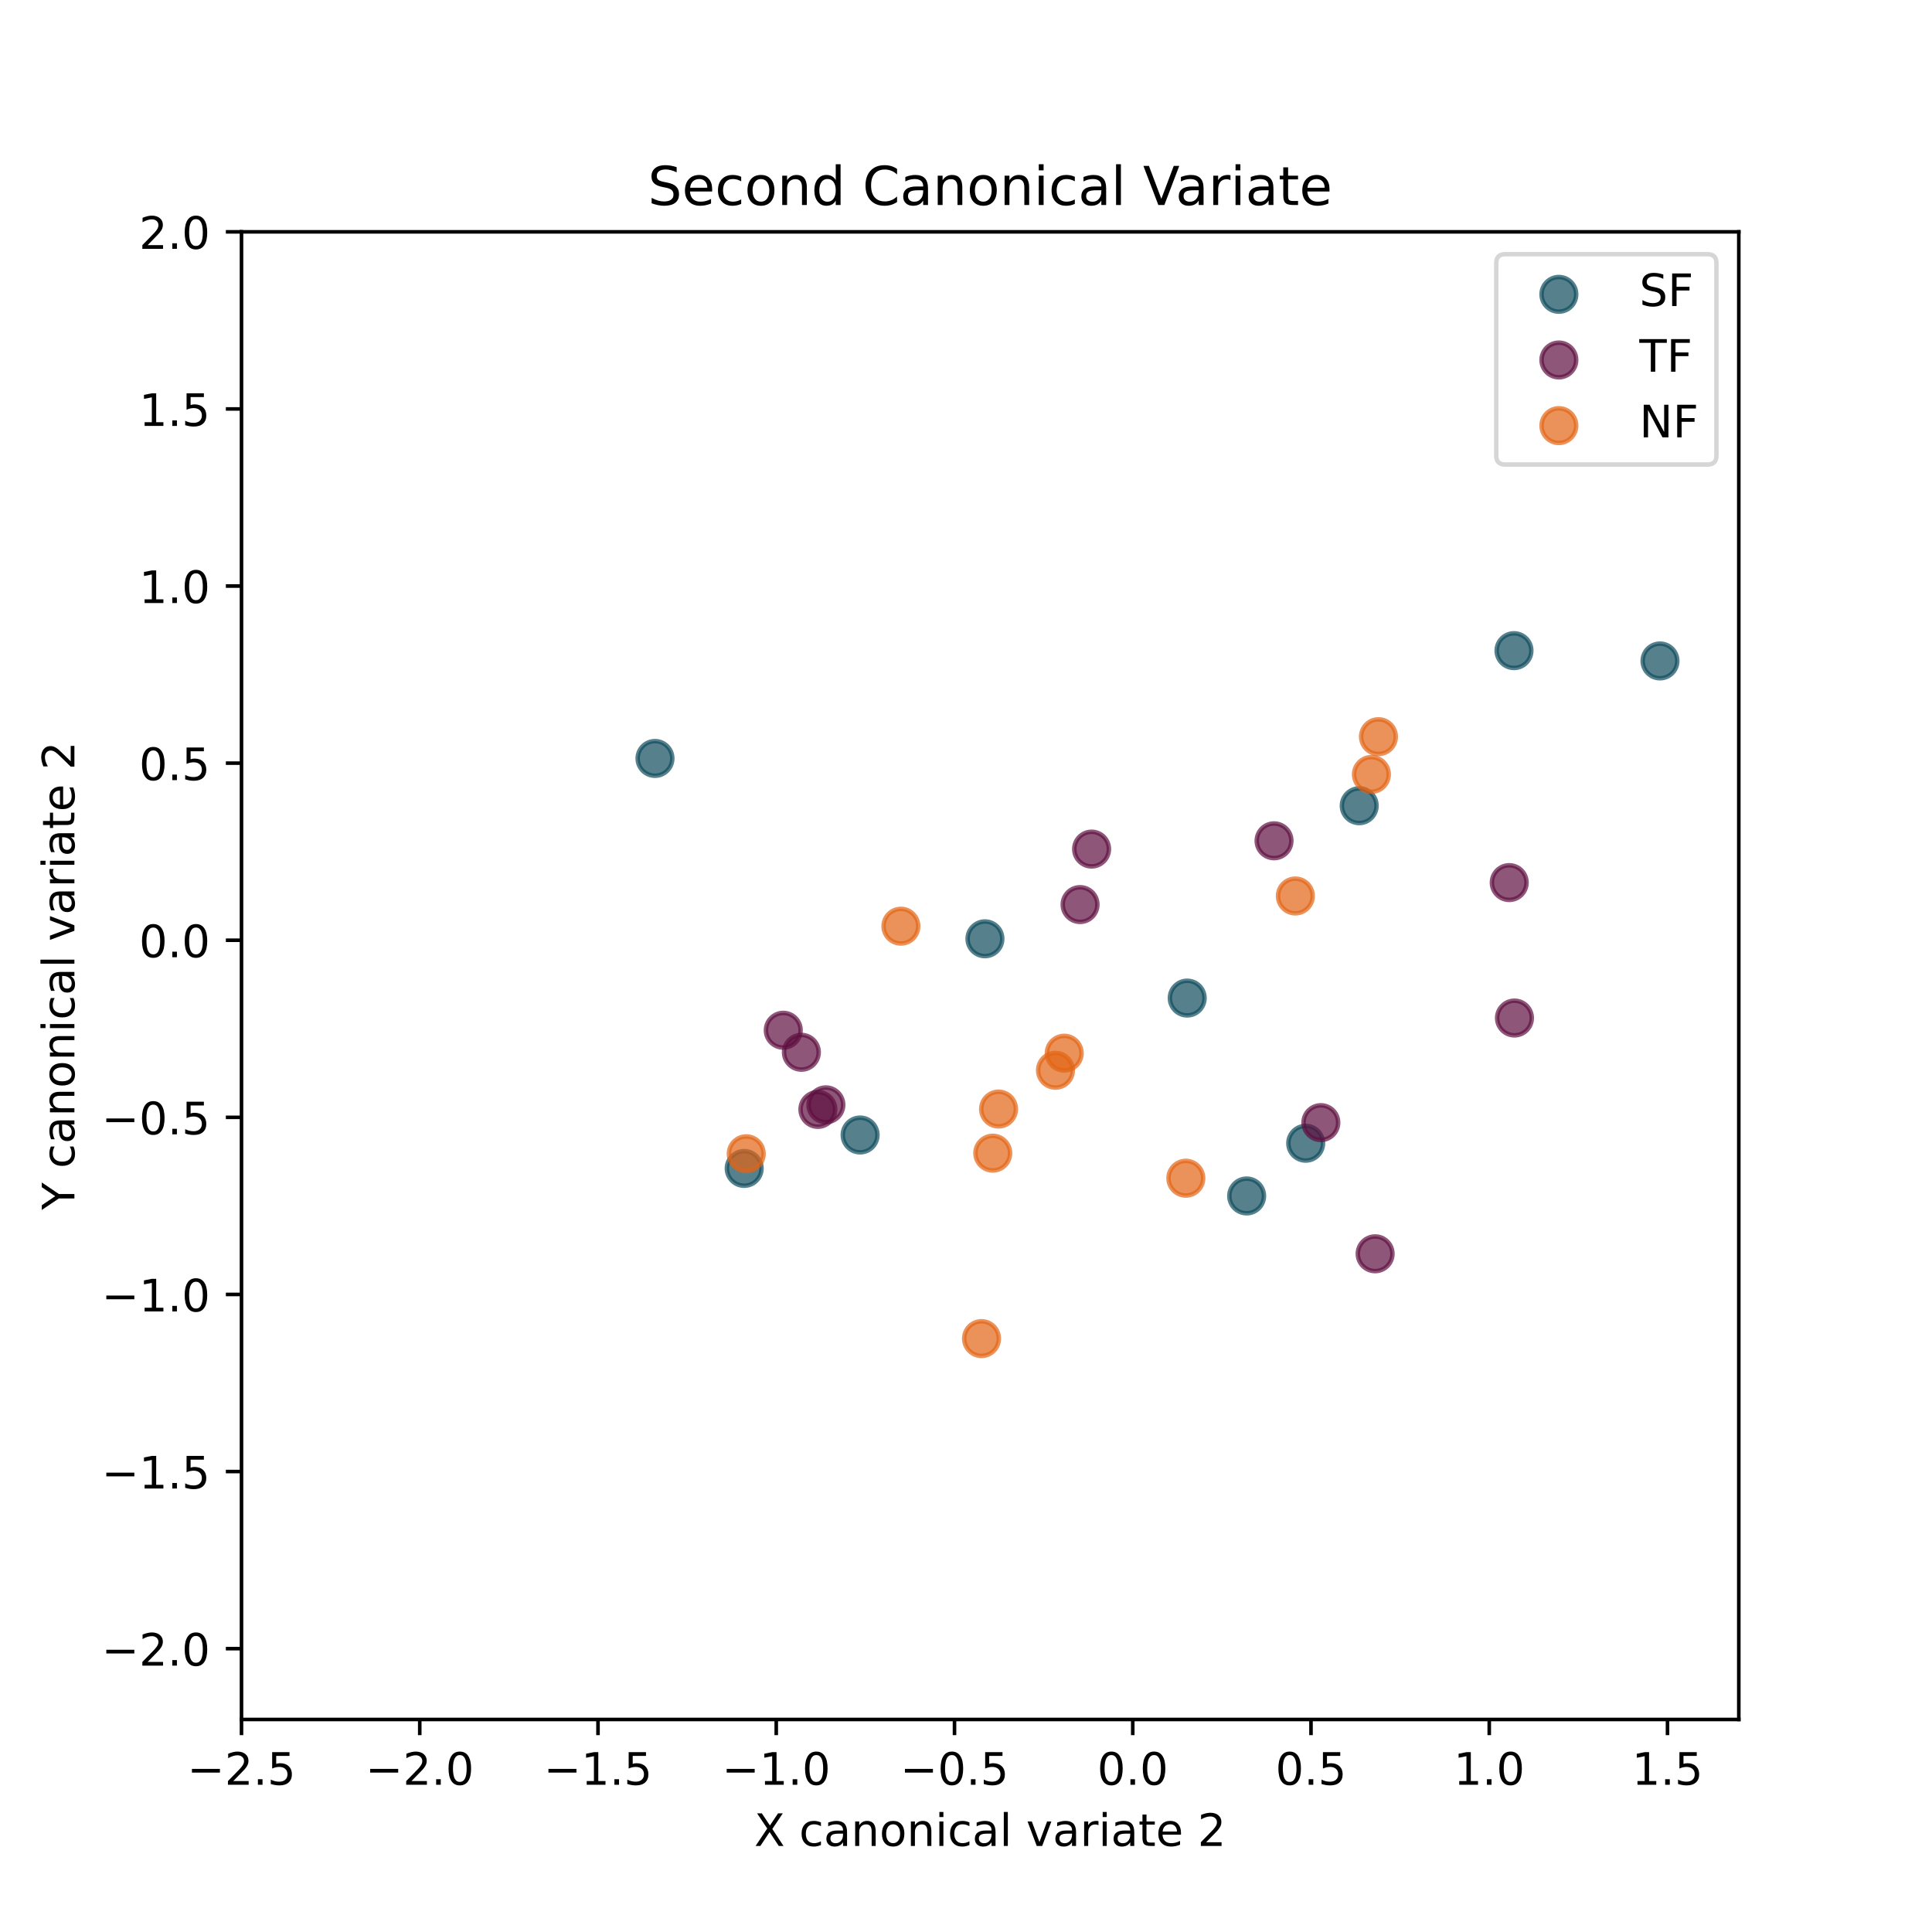
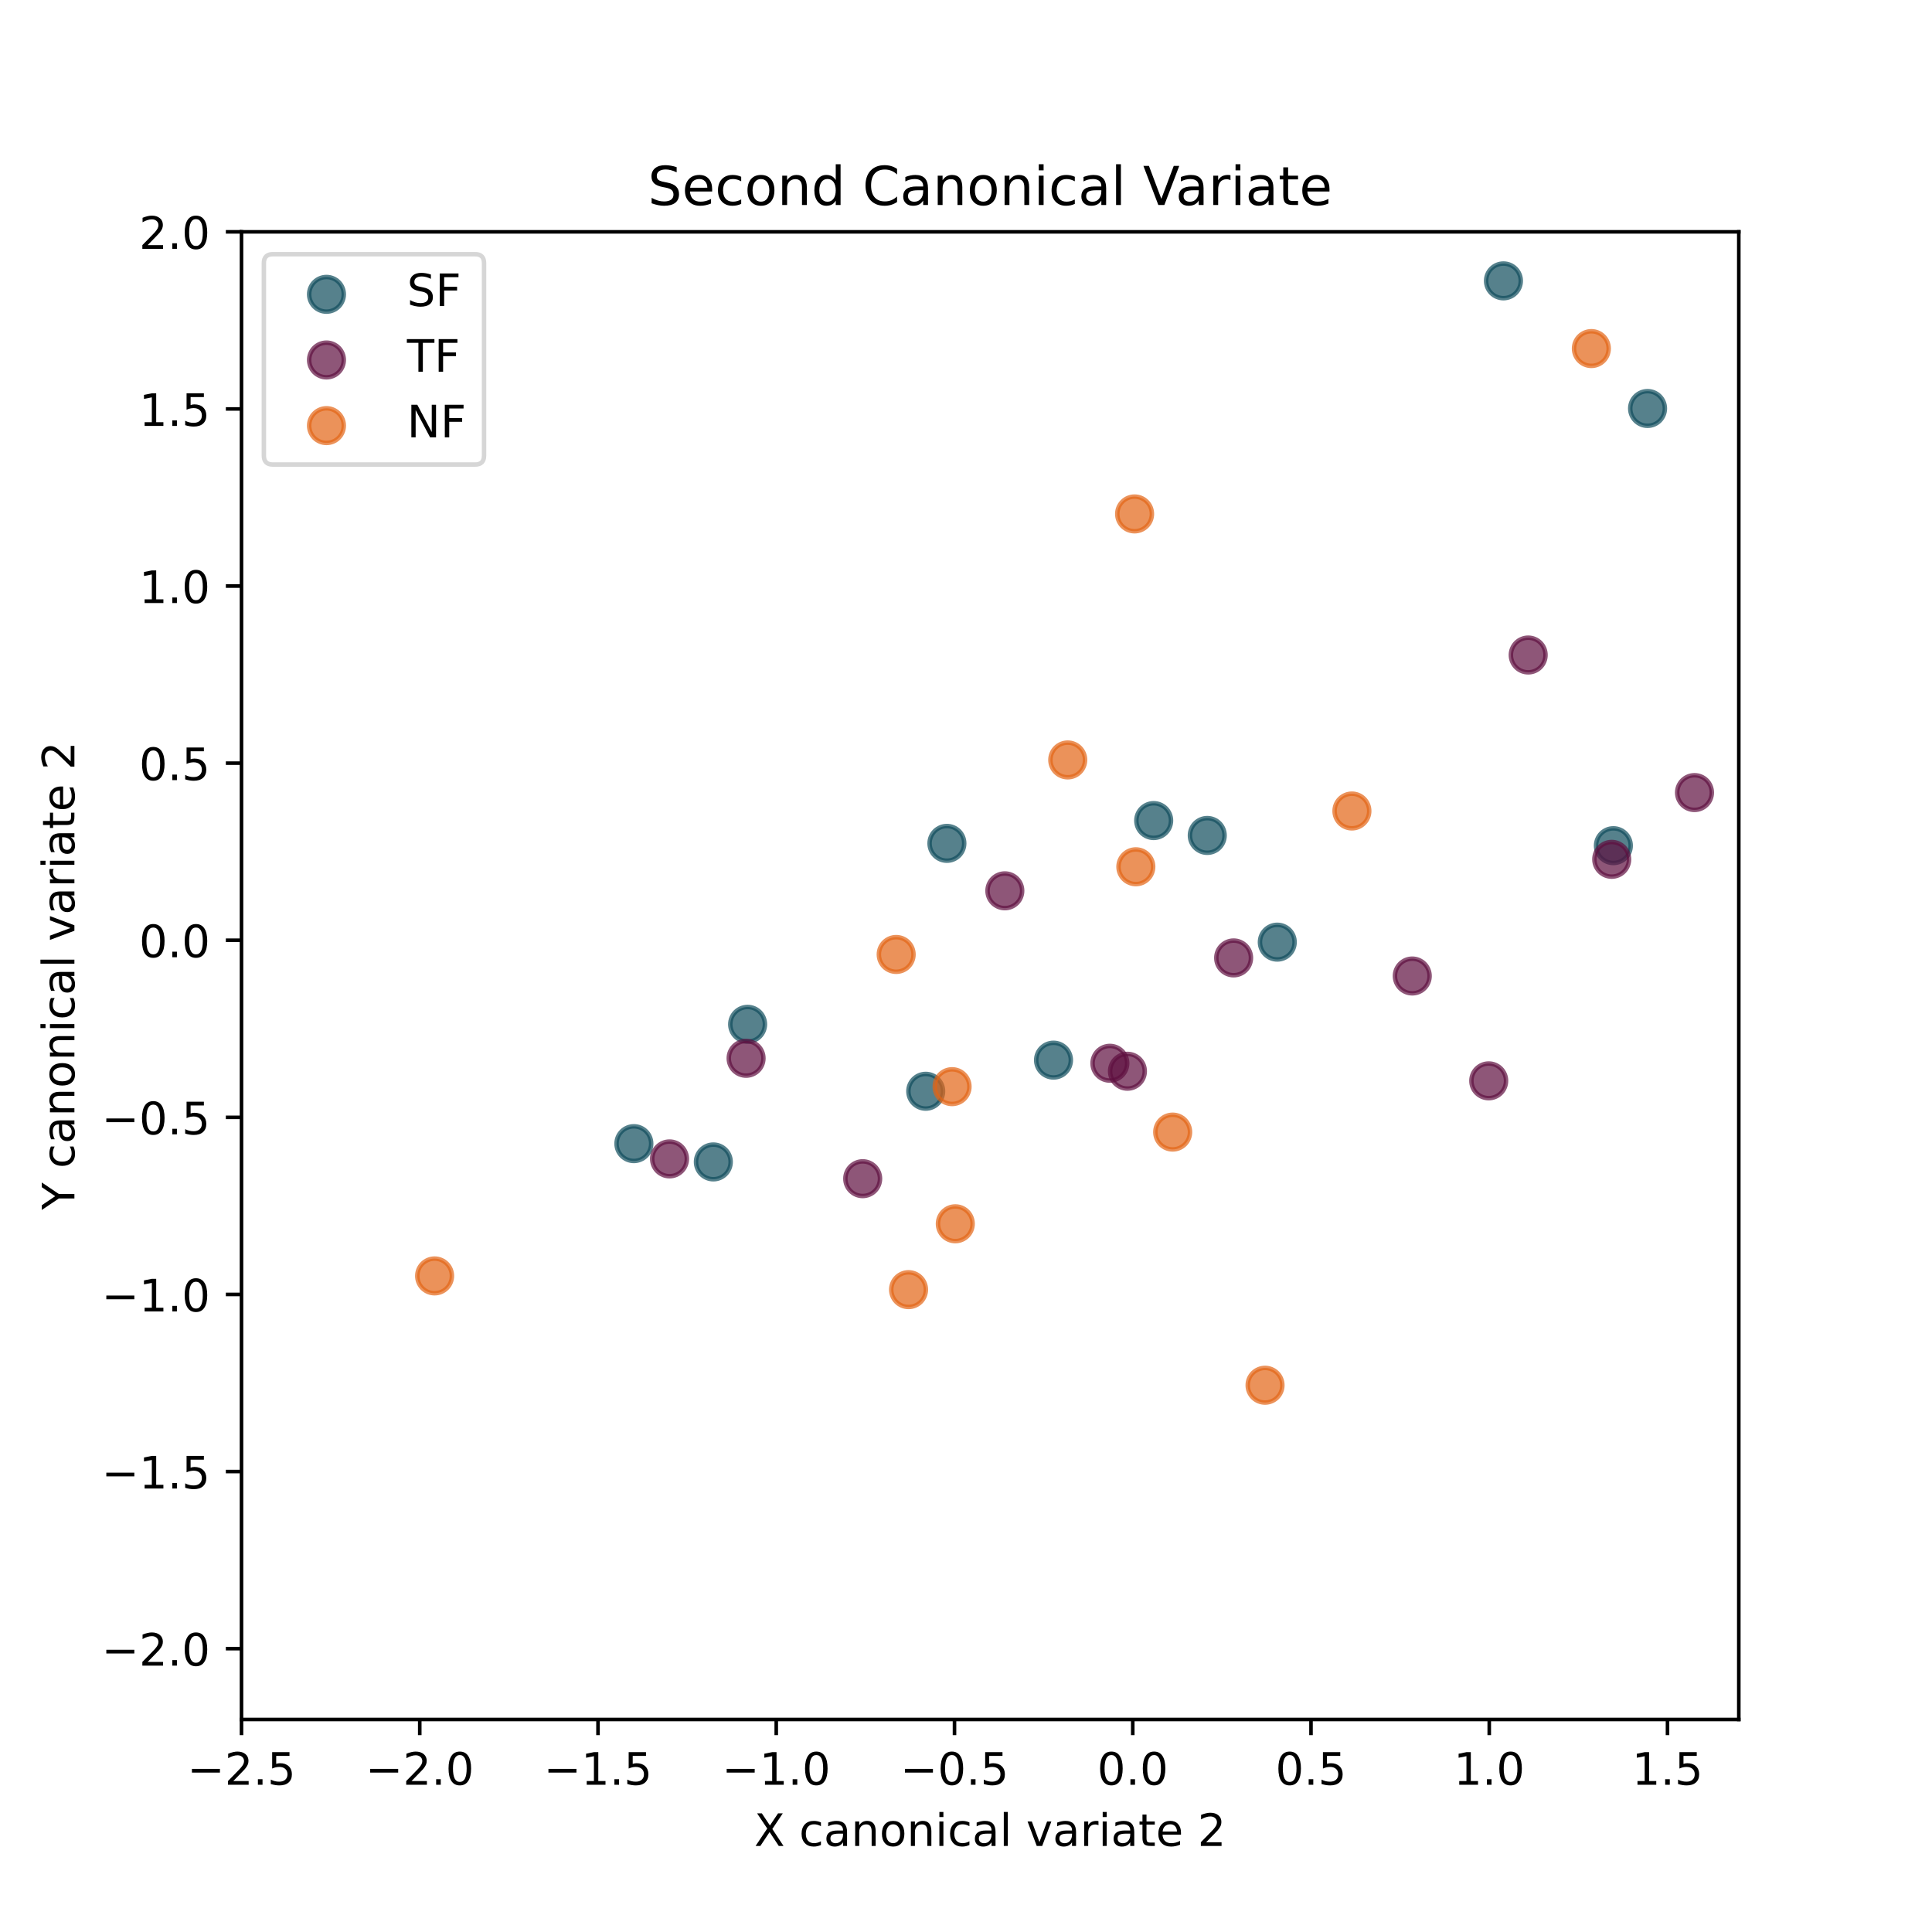
<svg xmlns="http://www.w3.org/2000/svg" xmlns:xlink="http://www.w3.org/1999/xlink" width="432pt" height="432pt" viewBox="0 0 432 432" version="1.1">
  <defs>
    <style type="text/css">*{stroke-linejoin: round; stroke-linecap: butt}</style>
  </defs>
  <g id="figure_1">
    <g id="patch_1">
      <path d="M 0 432  L 432 432  L 432 0  L 0 0  z " style="fill: #ffffff" />
    </g>
    <g id="axes_1">
      <g id="patch_2">
        <path d="M 54 384.48  L 388.8 384.48  L 388.8 51.84  L 54 51.84  z " style="fill: #ffffff" />
      </g>
      <g id="PathCollection_1">
        <defs>
-           <path id="m10e87cadde" d="M 0 3.873  C 1.027 3.873 2.012 3.465 2.739 2.739  C 3.465 2.012 3.873 1.027 3.873 0  C 3.873 -1.027 3.465 -2.012 2.739 -2.739  C 2.012 -3.465 1.027 -3.873 0 -3.873  C -1.027 -3.873 -2.012 -3.465 -2.739 -2.739  C -3.465 -2.012 -3.873 -1.027 -3.873 0  C -3.873 1.027 -3.465 2.012 -2.739 2.739  C -2.012 3.465 -1.027 3.873 0 3.873  z " style="stroke: #0f4c5c; stroke-opacity: 0.7" />
+           <path id="m6dfe2a2ccc" d="M 0 3.873  C 1.027 3.873 2.012 3.465 2.739 2.739  C 3.465 2.012 3.873 1.027 3.873 0  C 3.873 -1.027 3.465 -2.012 2.739 -2.739  C 2.012 -3.465 1.027 -3.873 0 -3.873  C -1.027 -3.873 -2.012 -3.465 -2.739 -2.739  C -3.465 -2.012 -3.873 -1.027 -3.873 0  C -3.873 1.027 -3.465 2.012 -2.739 2.739  C -2.012 3.465 -1.027 3.873 0 3.873  z " style="stroke: #0f4c5c; stroke-opacity: 0.7" />
        </defs>
-         <g clip-path="url(#p758898257a)">
-           <use xlink:href="#m10e87cadde" x="192.324" y="253.788" style="fill: #0f4c5c; fill-opacity: 0.7; stroke: #0f4c5c; stroke-opacity: 0.7" />
-           <use xlink:href="#m10e87cadde" x="220.235" y="209.918" style="fill: #0f4c5c; fill-opacity: 0.7; stroke: #0f4c5c; stroke-opacity: 0.7" />
-           <use xlink:href="#m10e87cadde" x="338.532" y="145.485" style="fill: #0f4c5c; fill-opacity: 0.7; stroke: #0f4c5c; stroke-opacity: 0.7" />
-           <use xlink:href="#m10e87cadde" x="166.405" y="261.264" style="fill: #0f4c5c; fill-opacity: 0.7; stroke: #0f4c5c; stroke-opacity: 0.7" />
-           <use xlink:href="#m10e87cadde" x="291.957" y="255.631" style="fill: #0f4c5c; fill-opacity: 0.7; stroke: #0f4c5c; stroke-opacity: 0.7" />
-           <use xlink:href="#m10e87cadde" x="31.453" y="264.858" style="fill: #0f4c5c; fill-opacity: 0.7; stroke: #0f4c5c; stroke-opacity: 0.7" />
-           <use xlink:href="#m10e87cadde" x="146.458" y="169.59" style="fill: #0f4c5c; fill-opacity: 0.7; stroke: #0f4c5c; stroke-opacity: 0.7" />
-           <use xlink:href="#m10e87cadde" x="275.915" y="26.768" style="fill: #0f4c5c; fill-opacity: 0.7; stroke: #0f4c5c; stroke-opacity: 0.7" />
-           <use xlink:href="#m10e87cadde" x="303.923" y="180.162" style="fill: #0f4c5c; fill-opacity: 0.7; stroke: #0f4c5c; stroke-opacity: 0.7" />
-           <use xlink:href="#m10e87cadde" x="278.755" y="267.417" style="fill: #0f4c5c; fill-opacity: 0.7; stroke: #0f4c5c; stroke-opacity: 0.7" />
-           <use xlink:href="#m10e87cadde" x="265.463" y="223.173" style="fill: #0f4c5c; fill-opacity: 0.7; stroke: #0f4c5c; stroke-opacity: 0.7" />
-           <use xlink:href="#m10e87cadde" x="371.176" y="147.787" style="fill: #0f4c5c; fill-opacity: 0.7; stroke: #0f4c5c; stroke-opacity: 0.7" />
+         <g clip-path="url(#pa8f6044883)">
+           <use xlink:href="#m6dfe2a2ccc" x="167.168" y="229.037" style="fill: #0f4c5c; fill-opacity: 0.7; stroke: #0f4c5c; stroke-opacity: 0.7" />
+           <use xlink:href="#m6dfe2a2ccc" x="206.994" y="244.008" style="fill: #0f4c5c; fill-opacity: 0.7; stroke: #0f4c5c; stroke-opacity: 0.7" />
+           <use xlink:href="#m6dfe2a2ccc" x="257.967" y="183.483" style="fill: #0f4c5c; fill-opacity: 0.7; stroke: #0f4c5c; stroke-opacity: 0.7" />
+           <use xlink:href="#m6dfe2a2ccc" x="159.505" y="259.809" style="fill: #0f4c5c; fill-opacity: 0.7; stroke: #0f4c5c; stroke-opacity: 0.7" />
+           <use xlink:href="#m6dfe2a2ccc" x="235.569" y="237.048" style="fill: #0f4c5c; fill-opacity: 0.7; stroke: #0f4c5c; stroke-opacity: 0.7" />
+           <use xlink:href="#m6dfe2a2ccc" x="269.947" y="186.807" style="fill: #0f4c5c; fill-opacity: 0.7; stroke: #0f4c5c; stroke-opacity: 0.7" />
+           <use xlink:href="#m6dfe2a2ccc" x="211.73" y="188.58" style="fill: #0f4c5c; fill-opacity: 0.7; stroke: #0f4c5c; stroke-opacity: 0.7" />
+           <use xlink:href="#m6dfe2a2ccc" x="336.175" y="62.802" style="fill: #0f4c5c; fill-opacity: 0.7; stroke: #0f4c5c; stroke-opacity: 0.7" />
+           <use xlink:href="#m6dfe2a2ccc" x="368.397" y="91.338" style="fill: #0f4c5c; fill-opacity: 0.7; stroke: #0f4c5c; stroke-opacity: 0.7" />
+           <use xlink:href="#m6dfe2a2ccc" x="285.604" y="210.665" style="fill: #0f4c5c; fill-opacity: 0.7; stroke: #0f4c5c; stroke-opacity: 0.7" />
+           <use xlink:href="#m6dfe2a2ccc" x="141.735" y="255.721" style="fill: #0f4c5c; fill-opacity: 0.7; stroke: #0f4c5c; stroke-opacity: 0.7" />
+           <use xlink:href="#m6dfe2a2ccc" x="360.756" y="189.093" style="fill: #0f4c5c; fill-opacity: 0.7; stroke: #0f4c5c; stroke-opacity: 0.7" />
        </g>
      </g>
      <g id="PathCollection_2">
        <defs>
-           <path id="m76208a92d1" d="M 0 3.873  C 1.027 3.873 2.012 3.465 2.739 2.739  C 3.465 2.012 3.873 1.027 3.873 0  C 3.873 -1.027 3.465 -2.012 2.739 -2.739  C 2.012 -3.465 1.027 -3.873 0 -3.873  C -1.027 -3.873 -2.012 -3.465 -2.739 -2.739  C -3.465 -2.012 -3.873 -1.027 -3.873 0  C -3.873 1.027 -3.465 2.012 -2.739 2.739  C -2.012 3.465 -1.027 3.873 0 3.873  z " style="stroke: #5f0f40; stroke-opacity: 0.7" />
+           <path id="me66bd196bb" d="M 0 3.873  C 1.027 3.873 2.012 3.465 2.739 2.739  C 3.465 2.012 3.873 1.027 3.873 0  C 3.873 -1.027 3.465 -2.012 2.739 -2.739  C 2.012 -3.465 1.027 -3.873 0 -3.873  C -1.027 -3.873 -2.012 -3.465 -2.739 -2.739  C -3.465 -2.012 -3.873 -1.027 -3.873 0  C -3.873 1.027 -3.465 2.012 -2.739 2.739  C -2.012 3.465 -1.027 3.873 0 3.873  z " style="stroke: #5f0f40; stroke-opacity: 0.7" />
        </defs>
-         <g clip-path="url(#p758898257a)">
-           <use xlink:href="#m76208a92d1" x="307.482" y="280.351" style="fill: #5f0f40; fill-opacity: 0.7; stroke: #5f0f40; stroke-opacity: 0.7" />
-           <use xlink:href="#m76208a92d1" x="179.192" y="235.292" style="fill: #5f0f40; fill-opacity: 0.7; stroke: #5f0f40; stroke-opacity: 0.7" />
-           <use xlink:href="#m76208a92d1" x="427.199" y="141.59" style="fill: #5f0f40; fill-opacity: 0.7; stroke: #5f0f40; stroke-opacity: 0.7" />
-           <use xlink:href="#m76208a92d1" x="284.881" y="188.007" style="fill: #5f0f40; fill-opacity: 0.7; stroke: #5f0f40; stroke-opacity: 0.7" />
-           <use xlink:href="#m76208a92d1" x="244.084" y="189.859" style="fill: #5f0f40; fill-opacity: 0.7; stroke: #5f0f40; stroke-opacity: 0.7" />
-           <use xlink:href="#m76208a92d1" x="295.344" y="251.024" style="fill: #5f0f40; fill-opacity: 0.7; stroke: #5f0f40; stroke-opacity: 0.7" />
-           <use xlink:href="#m76208a92d1" x="338.638" y="227.632" style="fill: #5f0f40; fill-opacity: 0.7; stroke: #5f0f40; stroke-opacity: 0.7" />
-           <use xlink:href="#m76208a92d1" x="175.141" y="230.366" style="fill: #5f0f40; fill-opacity: 0.7; stroke: #5f0f40; stroke-opacity: 0.7" />
-           <use xlink:href="#m76208a92d1" x="241.505" y="202.264" style="fill: #5f0f40; fill-opacity: 0.7; stroke: #5f0f40; stroke-opacity: 0.7" />
-           <use xlink:href="#m76208a92d1" x="184.668" y="247.045" style="fill: #5f0f40; fill-opacity: 0.7; stroke: #5f0f40; stroke-opacity: 0.7" />
-           <use xlink:href="#m76208a92d1" x="337.468" y="197.35" style="fill: #5f0f40; fill-opacity: 0.7; stroke: #5f0f40; stroke-opacity: 0.7" />
-           <use xlink:href="#m76208a92d1" x="182.877" y="248.065" style="fill: #5f0f40; fill-opacity: 0.7; stroke: #5f0f40; stroke-opacity: 0.7" />
+         <g clip-path="url(#pa8f6044883)">
+           <use xlink:href="#me66bd196bb" x="275.843" y="214.19" style="fill: #5f0f40; fill-opacity: 0.7; stroke: #5f0f40; stroke-opacity: 0.7" />
+           <use xlink:href="#me66bd196bb" x="248.171" y="237.746" style="fill: #5f0f40; fill-opacity: 0.7; stroke: #5f0f40; stroke-opacity: 0.7" />
+           <use xlink:href="#me66bd196bb" x="378.895" y="177.222" style="fill: #5f0f40; fill-opacity: 0.7; stroke: #5f0f40; stroke-opacity: 0.7" />
+           <use xlink:href="#me66bd196bb" x="224.685" y="199.188" style="fill: #5f0f40; fill-opacity: 0.7; stroke: #5f0f40; stroke-opacity: 0.7" />
+           <use xlink:href="#me66bd196bb" x="315.787" y="218.236" style="fill: #5f0f40; fill-opacity: 0.7; stroke: #5f0f40; stroke-opacity: 0.7" />
+           <use xlink:href="#me66bd196bb" x="360.383" y="192.147" style="fill: #5f0f40; fill-opacity: 0.7; stroke: #5f0f40; stroke-opacity: 0.7" />
+           <use xlink:href="#me66bd196bb" x="332.882" y="241.677" style="fill: #5f0f40; fill-opacity: 0.7; stroke: #5f0f40; stroke-opacity: 0.7" />
+           <use xlink:href="#me66bd196bb" x="149.709" y="259.132" style="fill: #5f0f40; fill-opacity: 0.7; stroke: #5f0f40; stroke-opacity: 0.7" />
+           <use xlink:href="#me66bd196bb" x="166.829" y="236.64" style="fill: #5f0f40; fill-opacity: 0.7; stroke: #5f0f40; stroke-opacity: 0.7" />
+           <use xlink:href="#me66bd196bb" x="252.098" y="239.532" style="fill: #5f0f40; fill-opacity: 0.7; stroke: #5f0f40; stroke-opacity: 0.7" />
+           <use xlink:href="#me66bd196bb" x="341.71" y="146.461" style="fill: #5f0f40; fill-opacity: 0.7; stroke: #5f0f40; stroke-opacity: 0.7" />
+           <use xlink:href="#me66bd196bb" x="192.9" y="263.558" style="fill: #5f0f40; fill-opacity: 0.7; stroke: #5f0f40; stroke-opacity: 0.7" />
        </g>
      </g>
      <g id="PathCollection_3">
        <defs>
-           <path id="mdc5cdf93d1" d="M 0 3.873  C 1.027 3.873 2.012 3.465 2.739 2.739  C 3.465 2.012 3.873 1.027 3.873 0  C 3.873 -1.027 3.465 -2.012 2.739 -2.739  C 2.012 -3.465 1.027 -3.873 0 -3.873  C -1.027 -3.873 -2.012 -3.465 -2.739 -2.739  C -3.465 -2.012 -3.873 -1.027 -3.873 0  C -3.873 1.027 -3.465 2.012 -2.739 2.739  C -2.012 3.465 -1.027 3.873 0 3.873  z " style="stroke: #e36414; stroke-opacity: 0.7" />
+           <path id="m74fdbab545" d="M 0 3.873  C 1.027 3.873 2.012 3.465 2.739 2.739  C 3.465 2.012 3.873 1.027 3.873 0  C 3.873 -1.027 3.465 -2.012 2.739 -2.739  C 2.012 -3.465 1.027 -3.873 0 -3.873  C -1.027 -3.873 -2.012 -3.465 -2.739 -2.739  C -3.465 -2.012 -3.873 -1.027 -3.873 0  C -3.873 1.027 -3.465 2.012 -2.739 2.739  C -2.012 3.465 -1.027 3.873 0 3.873  z " style="stroke: #e36414; stroke-opacity: 0.7" />
        </defs>
-         <g clip-path="url(#p758898257a)">
-           <use xlink:href="#mdc5cdf93d1" x="166.864" y="257.984" style="fill: #e36414; fill-opacity: 0.7; stroke: #e36414; stroke-opacity: 0.7" />
-           <use xlink:href="#mdc5cdf93d1" x="221.985" y="257.847" style="fill: #e36414; fill-opacity: 0.7; stroke: #e36414; stroke-opacity: 0.7" />
-           <use xlink:href="#mdc5cdf93d1" x="219.472" y="299.314" style="fill: #e36414; fill-opacity: 0.7; stroke: #e36414; stroke-opacity: 0.7" />
-           <use xlink:href="#mdc5cdf93d1" x="308.226" y="164.723" style="fill: #e36414; fill-opacity: 0.7; stroke: #e36414; stroke-opacity: 0.7" />
-           <use xlink:href="#mdc5cdf93d1" x="201.443" y="207.099" style="fill: #e36414; fill-opacity: 0.7; stroke: #e36414; stroke-opacity: 0.7" />
-           <use xlink:href="#mdc5cdf93d1" x="306.65" y="173.164" style="fill: #e36414; fill-opacity: 0.7; stroke: #e36414; stroke-opacity: 0.7" />
-           <use xlink:href="#mdc5cdf93d1" x="237.963" y="235.499" style="fill: #e36414; fill-opacity: 0.7; stroke: #e36414; stroke-opacity: 0.7" />
-           <use xlink:href="#mdc5cdf93d1" x="289.644" y="200.345" style="fill: #e36414; fill-opacity: 0.7; stroke: #e36414; stroke-opacity: 0.7" />
-           <use xlink:href="#mdc5cdf93d1" x="223.28" y="247.986" style="fill: #e36414; fill-opacity: 0.7; stroke: #e36414; stroke-opacity: 0.7" />
-           <use xlink:href="#mdc5cdf93d1" x="236.006" y="239.317" style="fill: #e36414; fill-opacity: 0.7; stroke: #e36414; stroke-opacity: 0.7" />
-           <use xlink:href="#mdc5cdf93d1" x="265.156" y="263.451" style="fill: #e36414; fill-opacity: 0.7; stroke: #e36414; stroke-opacity: 0.7" />
-           <use xlink:href="#mdc5cdf93d1" x="353.268" y="-1" style="fill: #e36414; fill-opacity: 0.7; stroke: #e36414; stroke-opacity: 0.7" />
+         <g clip-path="url(#pa8f6044883)">
+           <use xlink:href="#m74fdbab545" x="253.975" y="193.812" style="fill: #e36414; fill-opacity: 0.7; stroke: #e36414; stroke-opacity: 0.7" />
+           <use xlink:href="#m74fdbab545" x="97.178" y="285.298" style="fill: #e36414; fill-opacity: 0.7; stroke: #e36414; stroke-opacity: 0.7" />
+           <use xlink:href="#m74fdbab545" x="262.213" y="253.139" style="fill: #e36414; fill-opacity: 0.7; stroke: #e36414; stroke-opacity: 0.7" />
+           <use xlink:href="#m74fdbab545" x="213.609" y="273.641" style="fill: #e36414; fill-opacity: 0.7; stroke: #e36414; stroke-opacity: 0.7" />
+           <use xlink:href="#m74fdbab545" x="238.75" y="169.925" style="fill: #e36414; fill-opacity: 0.7; stroke: #e36414; stroke-opacity: 0.7" />
+           <use xlink:href="#m74fdbab545" x="253.697" y="114.914" style="fill: #e36414; fill-opacity: 0.7; stroke: #e36414; stroke-opacity: 0.7" />
+           <use xlink:href="#m74fdbab545" x="203.155" y="288.367" style="fill: #e36414; fill-opacity: 0.7; stroke: #e36414; stroke-opacity: 0.7" />
+           <use xlink:href="#m74fdbab545" x="212.889" y="242.978" style="fill: #e36414; fill-opacity: 0.7; stroke: #e36414; stroke-opacity: 0.7" />
+           <use xlink:href="#m74fdbab545" x="302.289" y="181.341" style="fill: #e36414; fill-opacity: 0.7; stroke: #e36414; stroke-opacity: 0.7" />
+           <use xlink:href="#m74fdbab545" x="282.867" y="309.743" style="fill: #e36414; fill-opacity: 0.7; stroke: #e36414; stroke-opacity: 0.7" />
+           <use xlink:href="#m74fdbab545" x="200.39" y="213.419" style="fill: #e36414; fill-opacity: 0.7; stroke: #e36414; stroke-opacity: 0.7" />
+           <use xlink:href="#m74fdbab545" x="355.833" y="77.943" style="fill: #e36414; fill-opacity: 0.7; stroke: #e36414; stroke-opacity: 0.7" />
        </g>
      </g>
      <g id="matplotlib.axis_1">
        <g id="xtick_1">
          <g id="line2d_1">
            <defs>
-               <path id="mdaa46727c3" d="M 0 0  L 0 3.5  " style="stroke: #000000; stroke-width: 0.8" />
-             </defs>
-             <g>
-               <use xlink:href="#mdaa46727c3" x="54" y="384.48" style="stroke: #000000; stroke-width: 0.8" />
+               <path id="m653ac51d29" d="M 0 0  L 0 3.5  " style="stroke: #000000; stroke-width: 0.8" />
+             </defs>
+             <g>
+               <use xlink:href="#m653ac51d29" x="54" y="384.48" style="stroke: #000000; stroke-width: 0.8" />
            </g>
          </g>
          <g id="text_1">
            <g transform="translate(41.85859 399.0784) scale(0.1 -0.1)">
              <defs>
                <path id="DejaVuSans-2212" d="M 678 2272  L 4684 2272  L 4684 1741  L 678 1741  L 678 2272  z " transform="scale(0.015625)" />
                <path id="DejaVuSans-32" d="M 1228 531  L 3431 531  L 3431 0  L 469 0  L 469 531  Q 828 903 1448 1529  Q 2069 2156 2228 2338  Q 2531 2678 2651 2914  Q 2772 3150 2772 3378  Q 2772 3750 2511 3984  Q 2250 4219 1831 4219  Q 1534 4219 1204 4116  Q 875 4013 500 3803  L 500 4441  Q 881 4594 1212 4672  Q 1544 4750 1819 4750  Q 2544 4750 2975 4387  Q 3406 4025 3406 3419  Q 3406 3131 3298 2873  Q 3191 2616 2906 2266  Q 2828 2175 2409 1742  Q 1991 1309 1228 531  z " transform="scale(0.015625)" />
                <path id="DejaVuSans-2e" d="M 684 794  L 1344 794  L 1344 0  L 684 0  L 684 794  z " transform="scale(0.015625)" />
                <path id="DejaVuSans-35" d="M 691 4666  L 3169 4666  L 3169 4134  L 1269 4134  L 1269 2991  Q 1406 3038 1543 3061  Q 1681 3084 1819 3084  Q 2600 3084 3056 2656  Q 3513 2228 3513 1497  Q 3513 744 3044 326  Q 2575 -91 1722 -91  Q 1428 -91 1123 -41  Q 819 9 494 109  L 494 744  Q 775 591 1075 516  Q 1375 441 1709 441  Q 2250 441 2565 725  Q 2881 1009 2881 1497  Q 2881 1984 2565 2268  Q 2250 2553 1709 2553  Q 1456 2553 1204 2497  Q 953 2441 691 2322  L 691 4666  z " transform="scale(0.015625)" />
              </defs>
              <use xlink:href="#DejaVuSans-2212" />
              <use xlink:href="#DejaVuSans-32" x="83.789" />
              <use xlink:href="#DejaVuSans-2e" x="147.412" />
              <use xlink:href="#DejaVuSans-35" x="179.199" />
            </g>
          </g>
        </g>
        <g id="xtick_2">
          <g id="line2d_2">
            <g>
-               <use xlink:href="#mdaa46727c3" x="93.857" y="384.48" style="stroke: #000000; stroke-width: 0.8" />
+               <use xlink:href="#m653ac51d29" x="93.857" y="384.48" style="stroke: #000000; stroke-width: 0.8" />
            </g>
          </g>
          <g id="text_2">
            <g transform="translate(81.71574 399.0784) scale(0.1 -0.1)">
              <defs>
                <path id="DejaVuSans-30" d="M 2034 4250  Q 1547 4250 1301 3770  Q 1056 3291 1056 2328  Q 1056 1369 1301 889  Q 1547 409 2034 409  Q 2525 409 2770 889  Q 3016 1369 3016 2328  Q 3016 3291 2770 3770  Q 2525 4250 2034 4250  z M 2034 4750  Q 2819 4750 3233 4129  Q 3647 3509 3647 2328  Q 3647 1150 3233 529  Q 2819 -91 2034 -91  Q 1250 -91 836 529  Q 422 1150 422 2328  Q 422 3509 836 4129  Q 1250 4750 2034 4750  z " transform="scale(0.015625)" />
              </defs>
              <use xlink:href="#DejaVuSans-2212" />
              <use xlink:href="#DejaVuSans-32" x="83.789" />
              <use xlink:href="#DejaVuSans-2e" x="147.412" />
              <use xlink:href="#DejaVuSans-30" x="179.199" />
            </g>
          </g>
        </g>
        <g id="xtick_3">
          <g id="line2d_3">
            <g>
-               <use xlink:href="#mdaa46727c3" x="133.714" y="384.48" style="stroke: #000000; stroke-width: 0.8" />
+               <use xlink:href="#m653ac51d29" x="133.714" y="384.48" style="stroke: #000000; stroke-width: 0.8" />
            </g>
          </g>
          <g id="text_3">
            <g transform="translate(121.5729 399.0784) scale(0.1 -0.1)">
              <defs>
                <path id="DejaVuSans-31" d="M 794 531  L 1825 531  L 1825 4091  L 703 3866  L 703 4441  L 1819 4666  L 2450 4666  L 2450 531  L 3481 531  L 3481 0  L 794 0  L 794 531  z " transform="scale(0.015625)" />
              </defs>
              <use xlink:href="#DejaVuSans-2212" />
              <use xlink:href="#DejaVuSans-31" x="83.789" />
              <use xlink:href="#DejaVuSans-2e" x="147.412" />
              <use xlink:href="#DejaVuSans-35" x="179.199" />
            </g>
          </g>
        </g>
        <g id="xtick_4">
          <g id="line2d_4">
            <g>
-               <use xlink:href="#mdaa46727c3" x="173.571" y="384.48" style="stroke: #000000; stroke-width: 0.8" />
+               <use xlink:href="#m653ac51d29" x="173.571" y="384.48" style="stroke: #000000; stroke-width: 0.8" />
            </g>
          </g>
          <g id="text_4">
            <g transform="translate(161.43 399.0784) scale(0.1 -0.1)">
              <use xlink:href="#DejaVuSans-2212" />
              <use xlink:href="#DejaVuSans-31" x="83.789" />
              <use xlink:href="#DejaVuSans-2e" x="147.412" />
              <use xlink:href="#DejaVuSans-30" x="179.199" />
            </g>
          </g>
        </g>
        <g id="xtick_5">
          <g id="line2d_5">
            <g>
-               <use xlink:href="#mdaa46727c3" x="213.429" y="384.48" style="stroke: #000000; stroke-width: 0.8" />
+               <use xlink:href="#m653ac51d29" x="213.429" y="384.48" style="stroke: #000000; stroke-width: 0.8" />
            </g>
          </g>
          <g id="text_5">
            <g transform="translate(201.2872 399.0784) scale(0.1 -0.1)">
              <use xlink:href="#DejaVuSans-2212" />
              <use xlink:href="#DejaVuSans-30" x="83.789" />
              <use xlink:href="#DejaVuSans-2e" x="147.412" />
              <use xlink:href="#DejaVuSans-35" x="179.199" />
            </g>
          </g>
        </g>
        <g id="xtick_6">
          <g id="line2d_6">
            <g>
-               <use xlink:href="#mdaa46727c3" x="253.286" y="384.48" style="stroke: #000000; stroke-width: 0.8" />
+               <use xlink:href="#m653ac51d29" x="253.286" y="384.48" style="stroke: #000000; stroke-width: 0.8" />
            </g>
          </g>
          <g id="text_6">
            <g transform="translate(245.3342 399.0784) scale(0.1 -0.1)">
              <use xlink:href="#DejaVuSans-30" />
              <use xlink:href="#DejaVuSans-2e" x="63.623" />
              <use xlink:href="#DejaVuSans-30" x="95.41" />
            </g>
          </g>
        </g>
        <g id="xtick_7">
          <g id="line2d_7">
            <g>
-               <use xlink:href="#mdaa46727c3" x="293.143" y="384.48" style="stroke: #000000; stroke-width: 0.8" />
+               <use xlink:href="#m653ac51d29" x="293.143" y="384.48" style="stroke: #000000; stroke-width: 0.8" />
            </g>
          </g>
          <g id="text_7">
            <g transform="translate(285.1913 399.0784) scale(0.1 -0.1)">
              <use xlink:href="#DejaVuSans-30" />
              <use xlink:href="#DejaVuSans-2e" x="63.623" />
              <use xlink:href="#DejaVuSans-35" x="95.41" />
            </g>
          </g>
        </g>
        <g id="xtick_8">
          <g id="line2d_8">
            <g>
-               <use xlink:href="#mdaa46727c3" x="333" y="384.48" style="stroke: #000000; stroke-width: 0.8" />
+               <use xlink:href="#m653ac51d29" x="333" y="384.48" style="stroke: #000000; stroke-width: 0.8" />
            </g>
          </g>
          <g id="text_8">
            <g transform="translate(325.0484 399.0784) scale(0.1 -0.1)">
              <use xlink:href="#DejaVuSans-31" />
              <use xlink:href="#DejaVuSans-2e" x="63.623" />
              <use xlink:href="#DejaVuSans-30" x="95.41" />
            </g>
          </g>
        </g>
        <g id="xtick_9">
          <g id="line2d_9">
            <g>
-               <use xlink:href="#mdaa46727c3" x="372.857" y="384.48" style="stroke: #000000; stroke-width: 0.8" />
+               <use xlink:href="#m653ac51d29" x="372.857" y="384.48" style="stroke: #000000; stroke-width: 0.8" />
            </g>
          </g>
          <g id="text_9">
            <g transform="translate(364.9056 399.0784) scale(0.1 -0.1)">
              <use xlink:href="#DejaVuSans-31" />
              <use xlink:href="#DejaVuSans-2e" x="63.623" />
              <use xlink:href="#DejaVuSans-35" x="95.41" />
            </g>
          </g>
        </g>
        <g id="text_10">
          <g transform="translate(168.6562 412.7566) scale(0.1 -0.1)">
            <defs>
              <path id="DejaVuSans-58" d="M 403 4666  L 1081 4666  L 2241 2931  L 3406 4666  L 4084 4666  L 2584 2425  L 4184 0  L 3506 0  L 2194 1984  L 872 0  L 191 0  L 1856 2491  L 403 4666  z " transform="scale(0.015625)" />
              <path id="DejaVuSans-20" transform="scale(0.015625)" />
              <path id="DejaVuSans-63" d="M 3122 3366  L 3122 2828  Q 2878 2963 2633 3030  Q 2388 3097 2138 3097  Q 1578 3097 1268 2742  Q 959 2388 959 1747  Q 959 1106 1268 751  Q 1578 397 2138 397  Q 2388 397 2633 464  Q 2878 531 3122 666  L 3122 134  Q 2881 22 2623 -34  Q 2366 -91 2075 -91  Q 1284 -91 818 406  Q 353 903 353 1747  Q 353 2603 823 3093  Q 1294 3584 2113 3584  Q 2378 3584 2631 3529  Q 2884 3475 3122 3366  z " transform="scale(0.015625)" />
              <path id="DejaVuSans-61" d="M 2194 1759  Q 1497 1759 1228 1600  Q 959 1441 959 1056  Q 959 750 1161 570  Q 1363 391 1709 391  Q 2188 391 2477 730  Q 2766 1069 2766 1631  L 2766 1759  L 2194 1759  z M 3341 1997  L 3341 0  L 2766 0  L 2766 531  Q 2569 213 2275 61  Q 1981 -91 1556 -91  Q 1019 -91 701 211  Q 384 513 384 1019  Q 384 1609 779 1909  Q 1175 2209 1959 2209  L 2766 2209  L 2766 2266  Q 2766 2663 2505 2880  Q 2244 3097 1772 3097  Q 1472 3097 1187 3025  Q 903 2953 641 2809  L 641 3341  Q 956 3463 1253 3523  Q 1550 3584 1831 3584  Q 2591 3584 2966 3190  Q 3341 2797 3341 1997  z " transform="scale(0.015625)" />
              <path id="DejaVuSans-6e" d="M 3513 2113  L 3513 0  L 2938 0  L 2938 2094  Q 2938 2591 2744 2837  Q 2550 3084 2163 3084  Q 1697 3084 1428 2787  Q 1159 2491 1159 1978  L 1159 0  L 581 0  L 581 3500  L 1159 3500  L 1159 2956  Q 1366 3272 1645 3428  Q 1925 3584 2291 3584  Q 2894 3584 3203 3211  Q 3513 2838 3513 2113  z " transform="scale(0.015625)" />
              <path id="DejaVuSans-6f" d="M 1959 3097  Q 1497 3097 1228 2736  Q 959 2375 959 1747  Q 959 1119 1226 758  Q 1494 397 1959 397  Q 2419 397 2687 759  Q 2956 1122 2956 1747  Q 2956 2369 2687 2733  Q 2419 3097 1959 3097  z M 1959 3584  Q 2709 3584 3137 3096  Q 3566 2609 3566 1747  Q 3566 888 3137 398  Q 2709 -91 1959 -91  Q 1206 -91 779 398  Q 353 888 353 1747  Q 353 2609 779 3096  Q 1206 3584 1959 3584  z " transform="scale(0.015625)" />
              <path id="DejaVuSans-69" d="M 603 3500  L 1178 3500  L 1178 0  L 603 0  L 603 3500  z M 603 4863  L 1178 4863  L 1178 4134  L 603 4134  L 603 4863  z " transform="scale(0.015625)" />
              <path id="DejaVuSans-6c" d="M 603 4863  L 1178 4863  L 1178 0  L 603 0  L 603 4863  z " transform="scale(0.015625)" />
              <path id="DejaVuSans-76" d="M 191 3500  L 800 3500  L 1894 563  L 2988 3500  L 3597 3500  L 2284 0  L 1503 0  L 191 3500  z " transform="scale(0.015625)" />
              <path id="DejaVuSans-72" d="M 2631 2963  Q 2534 3019 2420 3045  Q 2306 3072 2169 3072  Q 1681 3072 1420 2755  Q 1159 2438 1159 1844  L 1159 0  L 581 0  L 581 3500  L 1159 3500  L 1159 2956  Q 1341 3275 1631 3429  Q 1922 3584 2338 3584  Q 2397 3584 2469 3576  Q 2541 3569 2628 3553  L 2631 2963  z " transform="scale(0.015625)" />
              <path id="DejaVuSans-74" d="M 1172 4494  L 1172 3500  L 2356 3500  L 2356 3053  L 1172 3053  L 1172 1153  Q 1172 725 1289 603  Q 1406 481 1766 481  L 2356 481  L 2356 0  L 1766 0  Q 1100 0 847 248  Q 594 497 594 1153  L 594 3053  L 172 3053  L 172 3500  L 594 3500  L 594 4494  L 1172 4494  z " transform="scale(0.015625)" />
              <path id="DejaVuSans-65" d="M 3597 1894  L 3597 1613  L 953 1613  Q 991 1019 1311 708  Q 1631 397 2203 397  Q 2534 397 2845 478  Q 3156 559 3463 722  L 3463 178  Q 3153 47 2828 -22  Q 2503 -91 2169 -91  Q 1331 -91 842 396  Q 353 884 353 1716  Q 353 2575 817 3079  Q 1281 3584 2069 3584  Q 2775 3584 3186 3129  Q 3597 2675 3597 1894  z M 3022 2063  Q 3016 2534 2758 2815  Q 2500 3097 2075 3097  Q 1594 3097 1305 2825  Q 1016 2553 972 2059  L 3022 2063  z " transform="scale(0.015625)" />
            </defs>
            <use xlink:href="#DejaVuSans-58" />
            <use xlink:href="#DejaVuSans-20" x="68.506" />
            <use xlink:href="#DejaVuSans-63" x="100.293" />
            <use xlink:href="#DejaVuSans-61" x="155.273" />
            <use xlink:href="#DejaVuSans-6e" x="216.553" />
            <use xlink:href="#DejaVuSans-6f" x="279.932" />
            <use xlink:href="#DejaVuSans-6e" x="341.113" />
            <use xlink:href="#DejaVuSans-69" x="404.492" />
            <use xlink:href="#DejaVuSans-63" x="432.275" />
            <use xlink:href="#DejaVuSans-61" x="487.256" />
            <use xlink:href="#DejaVuSans-6c" x="548.535" />
            <use xlink:href="#DejaVuSans-20" x="576.318" />
            <use xlink:href="#DejaVuSans-76" x="608.105" />
            <use xlink:href="#DejaVuSans-61" x="667.285" />
            <use xlink:href="#DejaVuSans-72" x="728.564" />
            <use xlink:href="#DejaVuSans-69" x="769.678" />
            <use xlink:href="#DejaVuSans-61" x="797.461" />
            <use xlink:href="#DejaVuSans-74" x="858.74" />
            <use xlink:href="#DejaVuSans-65" x="897.949" />
            <use xlink:href="#DejaVuSans-20" x="959.473" />
            <use xlink:href="#DejaVuSans-32" x="991.26" />
          </g>
        </g>
      </g>
      <g id="matplotlib.axis_2">
        <g id="ytick_1">
          <g id="line2d_10">
            <defs>
-               <path id="mf243e278e9" d="M 0 0  L -3.5 0  " style="stroke: #000000; stroke-width: 0.8" />
-             </defs>
-             <g>
-               <use xlink:href="#mf243e278e9" x="54" y="368.64" style="stroke: #000000; stroke-width: 0.8" />
+               <path id="m68780745c8" d="M 0 0  L -3.5 0  " style="stroke: #000000; stroke-width: 0.8" />
+             </defs>
+             <g>
+               <use xlink:href="#m68780745c8" x="54" y="368.64" style="stroke: #000000; stroke-width: 0.8" />
            </g>
          </g>
          <g id="text_11">
            <g transform="translate(22.71719 372.4392) scale(0.1 -0.1)">
              <use xlink:href="#DejaVuSans-2212" />
              <use xlink:href="#DejaVuSans-32" x="83.789" />
              <use xlink:href="#DejaVuSans-2e" x="147.412" />
              <use xlink:href="#DejaVuSans-30" x="179.199" />
            </g>
          </g>
        </g>
        <g id="ytick_2">
          <g id="line2d_11">
            <g>
-               <use xlink:href="#mf243e278e9" x="54" y="329.04" style="stroke: #000000; stroke-width: 0.8" />
+               <use xlink:href="#m68780745c8" x="54" y="329.04" style="stroke: #000000; stroke-width: 0.8" />
            </g>
          </g>
          <g id="text_12">
            <g transform="translate(22.71719 332.8392) scale(0.1 -0.1)">
              <use xlink:href="#DejaVuSans-2212" />
              <use xlink:href="#DejaVuSans-31" x="83.789" />
              <use xlink:href="#DejaVuSans-2e" x="147.412" />
              <use xlink:href="#DejaVuSans-35" x="179.199" />
            </g>
          </g>
        </g>
        <g id="ytick_3">
          <g id="line2d_12">
            <g>
-               <use xlink:href="#mf243e278e9" x="54" y="289.44" style="stroke: #000000; stroke-width: 0.8" />
+               <use xlink:href="#m68780745c8" x="54" y="289.44" style="stroke: #000000; stroke-width: 0.8" />
            </g>
          </g>
          <g id="text_13">
            <g transform="translate(22.71719 293.2392) scale(0.1 -0.1)">
              <use xlink:href="#DejaVuSans-2212" />
              <use xlink:href="#DejaVuSans-31" x="83.789" />
              <use xlink:href="#DejaVuSans-2e" x="147.412" />
              <use xlink:href="#DejaVuSans-30" x="179.199" />
            </g>
          </g>
        </g>
        <g id="ytick_4">
          <g id="line2d_13">
            <g>
-               <use xlink:href="#mf243e278e9" x="54" y="249.84" style="stroke: #000000; stroke-width: 0.8" />
+               <use xlink:href="#m68780745c8" x="54" y="249.84" style="stroke: #000000; stroke-width: 0.8" />
            </g>
          </g>
          <g id="text_14">
            <g transform="translate(22.71719 253.6392) scale(0.1 -0.1)">
              <use xlink:href="#DejaVuSans-2212" />
              <use xlink:href="#DejaVuSans-30" x="83.789" />
              <use xlink:href="#DejaVuSans-2e" x="147.412" />
              <use xlink:href="#DejaVuSans-35" x="179.199" />
            </g>
          </g>
        </g>
        <g id="ytick_5">
          <g id="line2d_14">
            <g>
-               <use xlink:href="#mf243e278e9" x="54" y="210.24" style="stroke: #000000; stroke-width: 0.8" />
+               <use xlink:href="#m68780745c8" x="54" y="210.24" style="stroke: #000000; stroke-width: 0.8" />
            </g>
          </g>
          <g id="text_15">
            <g transform="translate(31.09688 214.0392) scale(0.1 -0.1)">
              <use xlink:href="#DejaVuSans-30" />
              <use xlink:href="#DejaVuSans-2e" x="63.623" />
              <use xlink:href="#DejaVuSans-30" x="95.41" />
            </g>
          </g>
        </g>
        <g id="ytick_6">
          <g id="line2d_15">
            <g>
-               <use xlink:href="#mf243e278e9" x="54" y="170.64" style="stroke: #000000; stroke-width: 0.8" />
+               <use xlink:href="#m68780745c8" x="54" y="170.64" style="stroke: #000000; stroke-width: 0.8" />
            </g>
          </g>
          <g id="text_16">
            <g transform="translate(31.09688 174.4392) scale(0.1 -0.1)">
              <use xlink:href="#DejaVuSans-30" />
              <use xlink:href="#DejaVuSans-2e" x="63.623" />
              <use xlink:href="#DejaVuSans-35" x="95.41" />
            </g>
          </g>
        </g>
        <g id="ytick_7">
          <g id="line2d_16">
            <g>
-               <use xlink:href="#mf243e278e9" x="54" y="131.04" style="stroke: #000000; stroke-width: 0.8" />
+               <use xlink:href="#m68780745c8" x="54" y="131.04" style="stroke: #000000; stroke-width: 0.8" />
            </g>
          </g>
          <g id="text_17">
            <g transform="translate(31.09688 134.8392) scale(0.1 -0.1)">
              <use xlink:href="#DejaVuSans-31" />
              <use xlink:href="#DejaVuSans-2e" x="63.623" />
              <use xlink:href="#DejaVuSans-30" x="95.41" />
            </g>
          </g>
        </g>
        <g id="ytick_8">
          <g id="line2d_17">
            <g>
-               <use xlink:href="#mf243e278e9" x="54" y="91.44" style="stroke: #000000; stroke-width: 0.8" />
+               <use xlink:href="#m68780745c8" x="54" y="91.44" style="stroke: #000000; stroke-width: 0.8" />
            </g>
          </g>
          <g id="text_18">
            <g transform="translate(31.09688 95.23922) scale(0.1 -0.1)">
              <use xlink:href="#DejaVuSans-31" />
              <use xlink:href="#DejaVuSans-2e" x="63.623" />
              <use xlink:href="#DejaVuSans-35" x="95.41" />
            </g>
          </g>
        </g>
        <g id="ytick_9">
          <g id="line2d_18">
            <g>
-               <use xlink:href="#mf243e278e9" x="54" y="51.84" style="stroke: #000000; stroke-width: 0.8" />
+               <use xlink:href="#m68780745c8" x="54" y="51.84" style="stroke: #000000; stroke-width: 0.8" />
            </g>
          </g>
          <g id="text_19">
            <g transform="translate(31.09688 55.63922) scale(0.1 -0.1)">
              <use xlink:href="#DejaVuSans-32" />
              <use xlink:href="#DejaVuSans-2e" x="63.623" />
              <use xlink:href="#DejaVuSans-30" x="95.41" />
            </g>
          </g>
        </g>
        <g id="text_20">
          <g transform="translate(16.6375 270.5327) rotate(-90) scale(0.1 -0.1)">
            <defs>
              <path id="DejaVuSans-59" d="M -13 4666  L 666 4666  L 1959 2747  L 3244 4666  L 3922 4666  L 2272 2222  L 2272 0  L 1638 0  L 1638 2222  L -13 4666  z " transform="scale(0.015625)" />
            </defs>
            <use xlink:href="#DejaVuSans-59" />
            <use xlink:href="#DejaVuSans-20" x="61.084" />
            <use xlink:href="#DejaVuSans-63" x="92.871" />
            <use xlink:href="#DejaVuSans-61" x="147.852" />
            <use xlink:href="#DejaVuSans-6e" x="209.131" />
            <use xlink:href="#DejaVuSans-6f" x="272.51" />
            <use xlink:href="#DejaVuSans-6e" x="333.691" />
            <use xlink:href="#DejaVuSans-69" x="397.07" />
            <use xlink:href="#DejaVuSans-63" x="424.854" />
            <use xlink:href="#DejaVuSans-61" x="479.834" />
            <use xlink:href="#DejaVuSans-6c" x="541.113" />
            <use xlink:href="#DejaVuSans-20" x="568.896" />
            <use xlink:href="#DejaVuSans-76" x="600.684" />
            <use xlink:href="#DejaVuSans-61" x="659.863" />
            <use xlink:href="#DejaVuSans-72" x="721.143" />
            <use xlink:href="#DejaVuSans-69" x="762.256" />
            <use xlink:href="#DejaVuSans-61" x="790.039" />
            <use xlink:href="#DejaVuSans-74" x="851.318" />
            <use xlink:href="#DejaVuSans-65" x="890.527" />
            <use xlink:href="#DejaVuSans-20" x="952.051" />
            <use xlink:href="#DejaVuSans-32" x="983.838" />
          </g>
        </g>
      </g>
      <g id="patch_3">
        <path d="M 54 384.48  L 54 51.84  " style="fill: none; stroke: #000000; stroke-width: 0.8; stroke-linejoin: miter; stroke-linecap: square" />
      </g>
      <g id="patch_4">
        <path d="M 388.8 384.48  L 388.8 51.84  " style="fill: none; stroke: #000000; stroke-width: 0.8; stroke-linejoin: miter; stroke-linecap: square" />
      </g>
      <g id="patch_5">
        <path d="M 54 384.48  L 388.8 384.48  " style="fill: none; stroke: #000000; stroke-width: 0.8; stroke-linejoin: miter; stroke-linecap: square" />
      </g>
      <g id="patch_6">
        <path d="M 54 51.84  L 388.8 51.84  " style="fill: none; stroke: #000000; stroke-width: 0.8; stroke-linejoin: miter; stroke-linecap: square" />
      </g>
      <g id="text_21">
        <g transform="translate(144.8803 45.84) scale(0.12 -0.12)">
          <defs>
            <path id="DejaVuSans-53" d="M 3425 4513  L 3425 3897  Q 3066 4069 2747 4153  Q 2428 4238 2131 4238  Q 1616 4238 1336 4038  Q 1056 3838 1056 3469  Q 1056 3159 1242 3001  Q 1428 2844 1947 2747  L 2328 2669  Q 3034 2534 3370 2195  Q 3706 1856 3706 1288  Q 3706 609 3251 259  Q 2797 -91 1919 -91  Q 1588 -91 1214 -16  Q 841 59 441 206  L 441 856  Q 825 641 1194 531  Q 1563 422 1919 422  Q 2459 422 2753 634  Q 3047 847 3047 1241  Q 3047 1584 2836 1778  Q 2625 1972 2144 2069  L 1759 2144  Q 1053 2284 737 2584  Q 422 2884 422 3419  Q 422 4038 858 4394  Q 1294 4750 2059 4750  Q 2388 4750 2728 4690  Q 3069 4631 3425 4513  z " transform="scale(0.015625)" />
            <path id="DejaVuSans-64" d="M 2906 2969  L 2906 4863  L 3481 4863  L 3481 0  L 2906 0  L 2906 525  Q 2725 213 2448 61  Q 2172 -91 1784 -91  Q 1150 -91 751 415  Q 353 922 353 1747  Q 353 2572 751 3078  Q 1150 3584 1784 3584  Q 2172 3584 2448 3432  Q 2725 3281 2906 2969  z M 947 1747  Q 947 1113 1208 752  Q 1469 391 1925 391  Q 2381 391 2643 752  Q 2906 1113 2906 1747  Q 2906 2381 2643 2742  Q 2381 3103 1925 3103  Q 1469 3103 1208 2742  Q 947 2381 947 1747  z " transform="scale(0.015625)" />
            <path id="DejaVuSans-43" d="M 4122 4306  L 4122 3641  Q 3803 3938 3442 4084  Q 3081 4231 2675 4231  Q 1875 4231 1450 3742  Q 1025 3253 1025 2328  Q 1025 1406 1450 917  Q 1875 428 2675 428  Q 3081 428 3442 575  Q 3803 722 4122 1019  L 4122 359  Q 3791 134 3420 21  Q 3050 -91 2638 -91  Q 1578 -91 968 557  Q 359 1206 359 2328  Q 359 3453 968 4101  Q 1578 4750 2638 4750  Q 3056 4750 3426 4639  Q 3797 4528 4122 4306  z " transform="scale(0.015625)" />
            <path id="DejaVuSans-56" d="M 1831 0  L 50 4666  L 709 4666  L 2188 738  L 3669 4666  L 4325 4666  L 2547 0  L 1831 0  z " transform="scale(0.015625)" />
          </defs>
          <use xlink:href="#DejaVuSans-53" />
          <use xlink:href="#DejaVuSans-65" x="63.477" />
          <use xlink:href="#DejaVuSans-63" x="125" />
          <use xlink:href="#DejaVuSans-6f" x="179.98" />
          <use xlink:href="#DejaVuSans-6e" x="241.162" />
          <use xlink:href="#DejaVuSans-64" x="304.541" />
          <use xlink:href="#DejaVuSans-20" x="368.018" />
          <use xlink:href="#DejaVuSans-43" x="399.805" />
          <use xlink:href="#DejaVuSans-61" x="469.629" />
          <use xlink:href="#DejaVuSans-6e" x="530.908" />
          <use xlink:href="#DejaVuSans-6f" x="594.287" />
          <use xlink:href="#DejaVuSans-6e" x="655.469" />
          <use xlink:href="#DejaVuSans-69" x="718.848" />
          <use xlink:href="#DejaVuSans-63" x="746.631" />
          <use xlink:href="#DejaVuSans-61" x="801.611" />
          <use xlink:href="#DejaVuSans-6c" x="862.891" />
          <use xlink:href="#DejaVuSans-20" x="890.674" />
          <use xlink:href="#DejaVuSans-56" x="922.461" />
          <use xlink:href="#DejaVuSans-61" x="983.119" />
          <use xlink:href="#DejaVuSans-72" x="1044.398" />
          <use xlink:href="#DejaVuSans-69" x="1085.512" />
          <use xlink:href="#DejaVuSans-61" x="1113.295" />
          <use xlink:href="#DejaVuSans-74" x="1174.574" />
          <use xlink:href="#DejaVuSans-65" x="1213.783" />
        </g>
      </g>
      <g id="legend_1">
        <g id="patch_7">
-           <path d="M 336.567 103.874  L 381.8 103.874  Q 383.8 103.874 383.8 101.874  L 383.8 58.84  Q 383.8 56.84 381.8 56.84  L 336.567 56.84  Q 334.567 56.84 334.567 58.84  L 334.567 101.874  Q 334.567 103.874 336.567 103.874  z " style="fill: #ffffff; opacity: 0.8; stroke: #cccccc; stroke-linejoin: miter" />
+           <path d="M 61 103.874  L 106.233 103.874  Q 108.233 103.874 108.233 101.874  L 108.233 58.84  Q 108.233 56.84 106.233 56.84  L 61 56.84  Q 59 56.84 59 58.84  L 59 101.874  Q 59 103.874 61 103.874  z " style="fill: #ffffff; opacity: 0.8; stroke: #cccccc; stroke-linejoin: miter" />
        </g>
        <g id="PathCollection_4">
          <g>
-             <use xlink:href="#m10e87cadde" x="348.567" y="65.813" style="fill: #0f4c5c; fill-opacity: 0.7; stroke: #0f4c5c; stroke-opacity: 0.7" />
+             <use xlink:href="#m6dfe2a2ccc" x="73" y="65.813" style="fill: #0f4c5c; fill-opacity: 0.7; stroke: #0f4c5c; stroke-opacity: 0.7" />
          </g>
        </g>
        <g id="text_22">
-           <g transform="translate(366.5672 68.43844) scale(0.1 -0.1)">
+           <g transform="translate(91 68.43844) scale(0.1 -0.1)">
            <defs>
              <path id="DejaVuSans-46" d="M 628 4666  L 3309 4666  L 3309 4134  L 1259 4134  L 1259 2759  L 3109 2759  L 3109 2228  L 1259 2228  L 1259 0  L 628 0  L 628 4666  z " transform="scale(0.015625)" />
            </defs>
            <use xlink:href="#DejaVuSans-53" />
            <use xlink:href="#DejaVuSans-46" x="63.477" />
          </g>
        </g>
        <g id="PathCollection_5">
          <g>
-             <use xlink:href="#m76208a92d1" x="348.567" y="80.492" style="fill: #5f0f40; fill-opacity: 0.7; stroke: #5f0f40; stroke-opacity: 0.7" />
+             <use xlink:href="#me66bd196bb" x="73" y="80.492" style="fill: #5f0f40; fill-opacity: 0.7; stroke: #5f0f40; stroke-opacity: 0.7" />
          </g>
        </g>
        <g id="text_23">
-           <g transform="translate(366.5672 83.11656) scale(0.1 -0.1)">
+           <g transform="translate(91 83.11656) scale(0.1 -0.1)">
            <defs>
              <path id="DejaVuSans-54" d="M -19 4666  L 3928 4666  L 3928 4134  L 2272 4134  L 2272 0  L 1638 0  L 1638 4134  L -19 4134  L -19 4666  z " transform="scale(0.015625)" />
            </defs>
            <use xlink:href="#DejaVuSans-54" />
            <use xlink:href="#DejaVuSans-46" x="61.084" />
          </g>
        </g>
        <g id="PathCollection_6">
          <g>
-             <use xlink:href="#mdc5cdf93d1" x="348.567" y="95.17" style="fill: #e36414; fill-opacity: 0.7; stroke: #e36414; stroke-opacity: 0.7" />
+             <use xlink:href="#m74fdbab545" x="73" y="95.17" style="fill: #e36414; fill-opacity: 0.7; stroke: #e36414; stroke-opacity: 0.7" />
          </g>
        </g>
        <g id="text_24">
-           <g transform="translate(366.5672 97.79469) scale(0.1 -0.1)">
+           <g transform="translate(91 97.79469) scale(0.1 -0.1)">
            <defs>
              <path id="DejaVuSans-4e" d="M 628 4666  L 1478 4666  L 3547 763  L 3547 4666  L 4159 4666  L 4159 0  L 3309 0  L 1241 3903  L 1241 0  L 628 0  L 628 4666  z " transform="scale(0.015625)" />
            </defs>
            <use xlink:href="#DejaVuSans-4e" />
            <use xlink:href="#DejaVuSans-46" x="74.805" />
          </g>
        </g>
      </g>
    </g>
  </g>
  <defs>
-     <clipPath id="p758898257a">
+     <clipPath id="pa8f6044883">
      <rect x="54" y="51.84" width="334.8" height="332.64" />
    </clipPath>
  </defs>
</svg>
